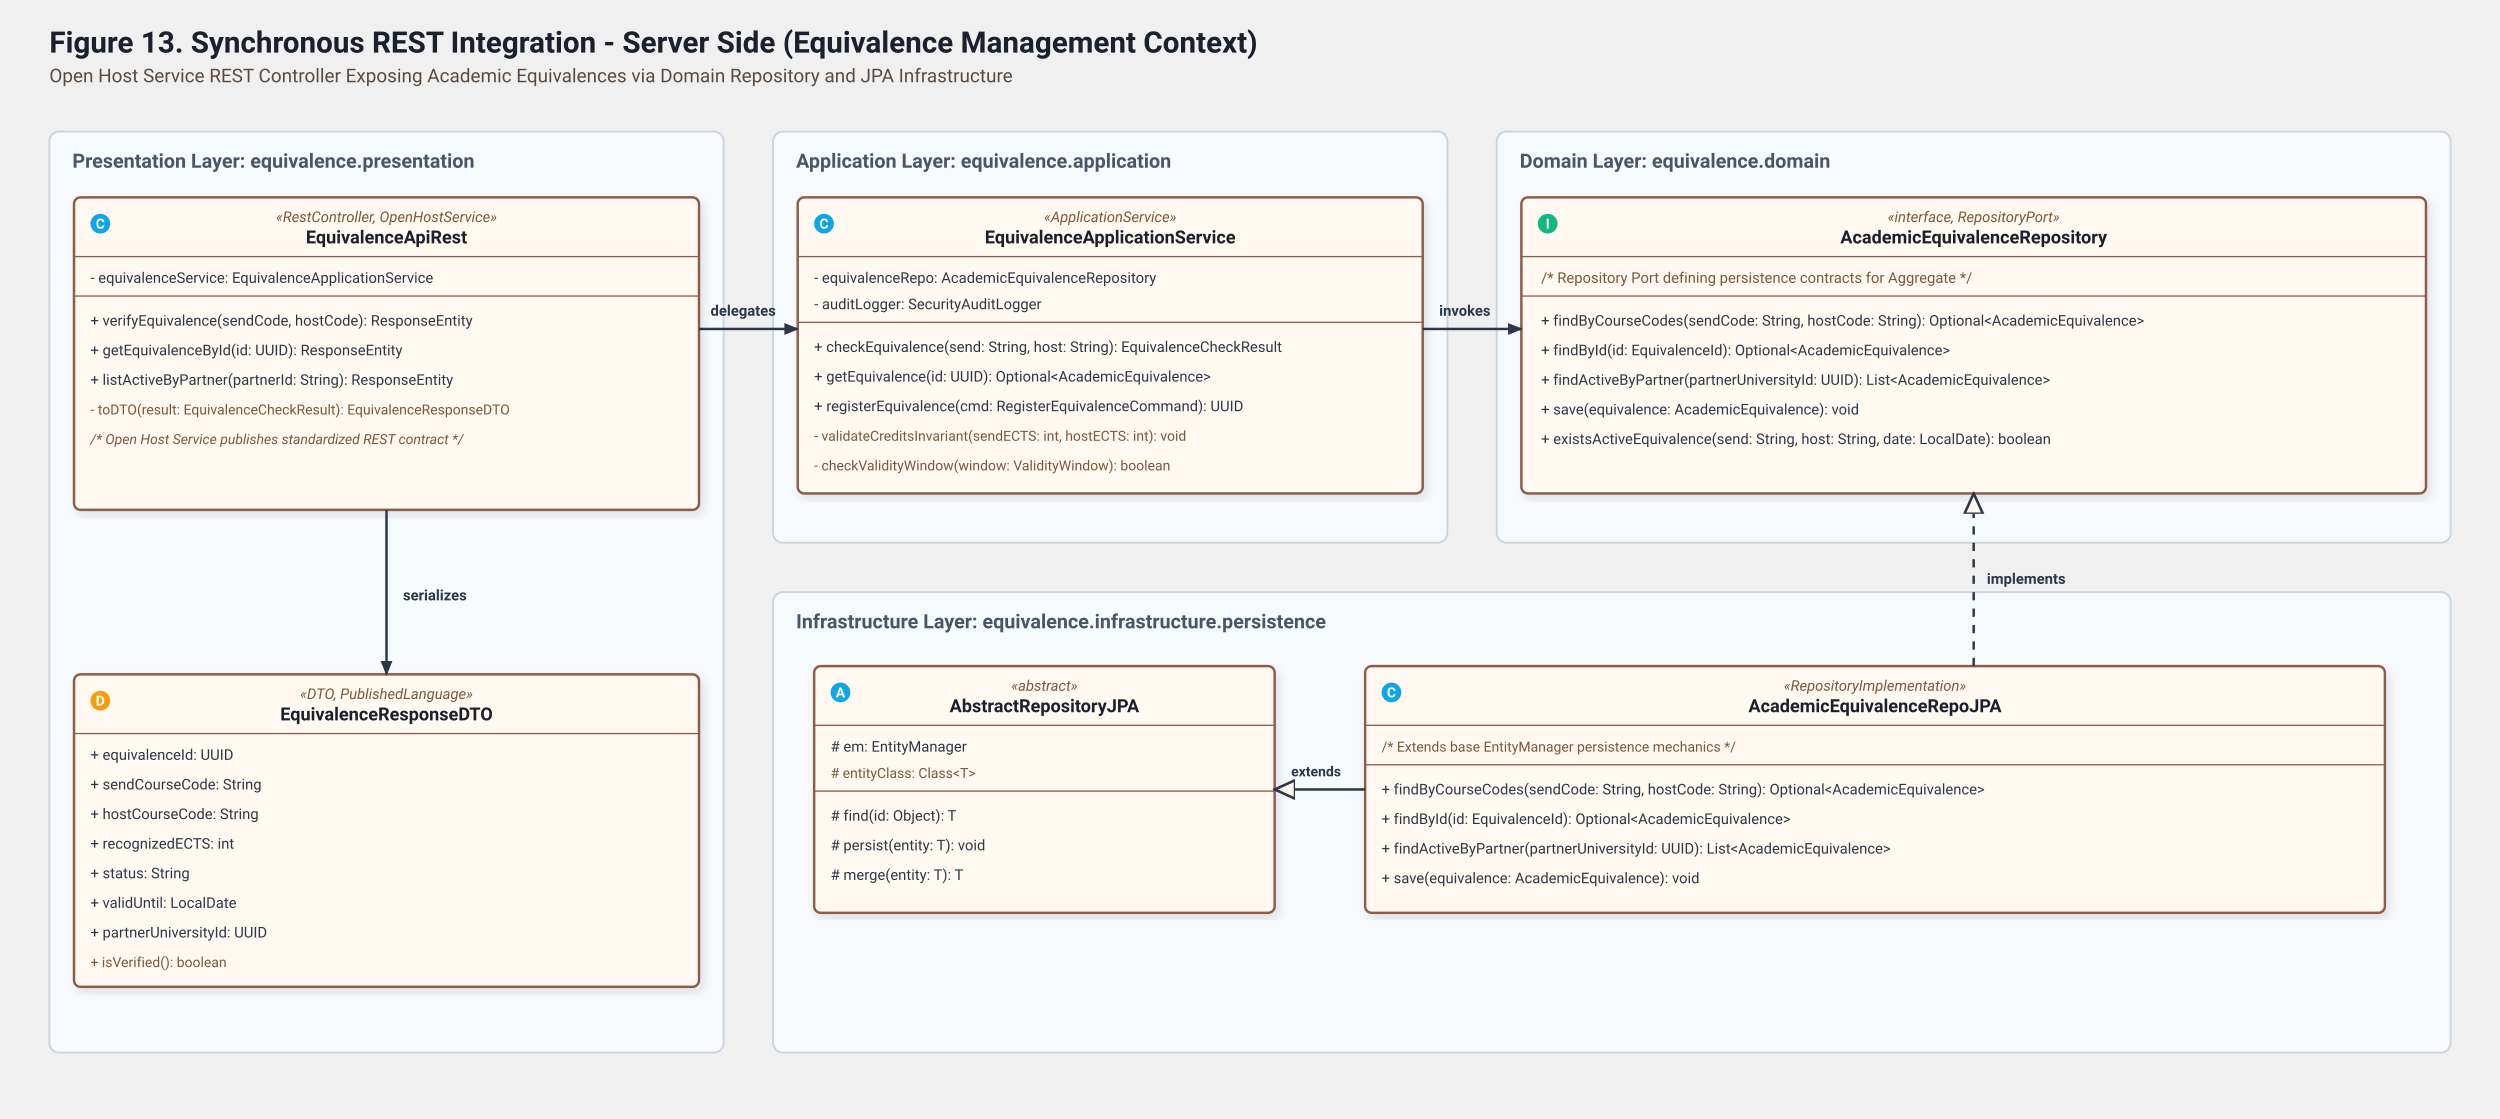
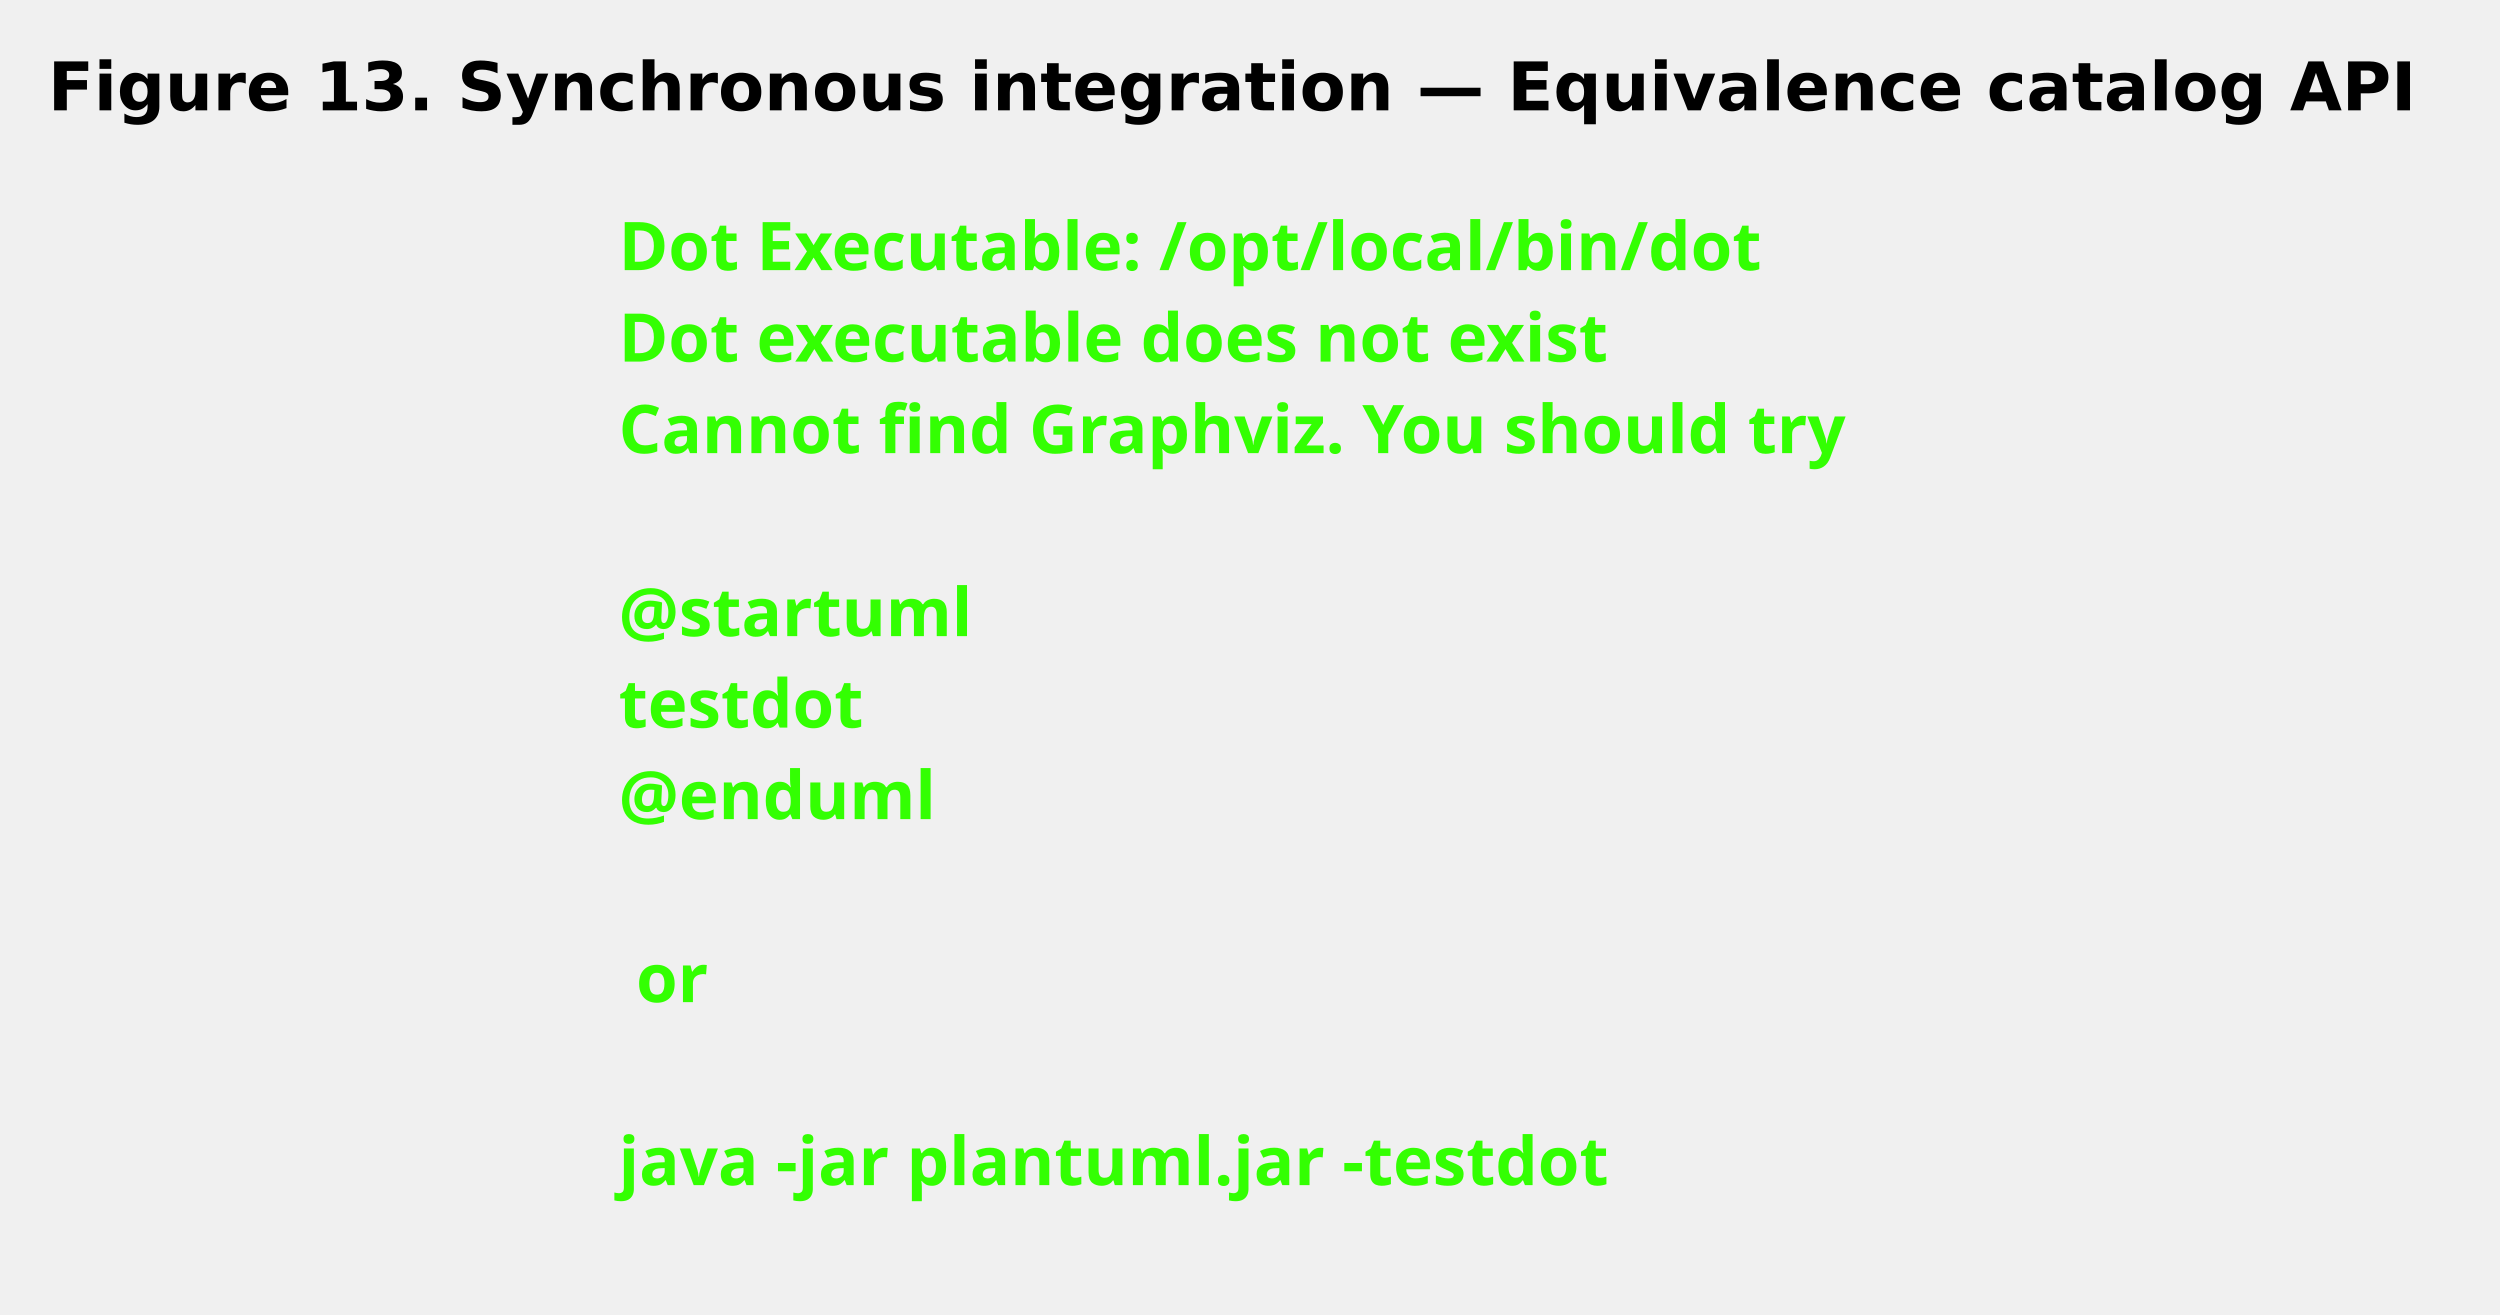
- <svg xmlns="http://www.w3.org/2000/svg" viewBox="0 0 1520 680" width="100%" height="100%" style="background-color: #FBF8F1; font-family: -apple-system, BlinkMacSystemFont, 'Segoe UI', Roboto, Helvetica, Arial, sans-serif;">
-   <defs>
-     <marker id="arrow" viewBox="0 0 10 10" refX="9" refY="5" markerWidth="6" markerHeight="6" orient="auto-start-reverse">
-       <path d="M 0 1 L 10 5 L 0 9 z" fill="#2D3748" />
-     </marker>
-     <marker id="gen-arrow" viewBox="0 0 12 12" refX="11" refY="6" markerWidth="9" markerHeight="9" orient="auto-start-reverse">
-       <polygon points="0,1 11,6 0,11" fill="#FFF9F2" stroke="#2D3748" stroke-width="1.4" />
-     </marker>
-     <marker id="impl-arrow" viewBox="0 0 12 12" refX="11" refY="6" markerWidth="9" markerHeight="9" orient="auto-start-reverse">
-       <polygon points="0,1 11,6 0,11" fill="#FFF9F2" stroke="#2D3748" stroke-width="1.4" />
-     </marker>
-     <filter id="shadow" x="-3%" y="-3%" width="106%" height="106%">
-       <feDropShadow dx="2" dy="3" stdDeviation="3" flood-opacity="0.10" />
-     </filter>
-   </defs>
-   <text x="30" y="32" font-size="18" font-weight="bold" fill="#1A202C">Figure 13. Synchronous REST Integration - Server Side (Equivalence Management Context)</text>
-   <text x="30" y="50" font-size="11.5" fill="#5A4A3E">Open Host Service REST Controller Exposing Academic Equivalences via Domain Repository and JPA Infrastructure</text>
-   <g transform="translate(30, 80)">
-     <rect x="0" y="0" width="410" height="560" rx="6" fill="#F7FAFC" stroke="#CBD5E0" stroke-width="1.2" />
-     <text x="14" y="22" font-size="12" font-weight="bold" fill="#4A5568">Presentation Layer: equivalence.presentation</text>
-     <g transform="translate(15, 40)">
-       <rect x="0" y="0" width="380" height="190" rx="4" fill="#FFF9F2" stroke="#8D5B4C" stroke-width="1.5" filter="url(#shadow)" />
-       <circle cx="16" cy="16" r="6" fill="#0EA5E9" />
-       <text x="16" y="19" text-anchor="middle" font-size="8.5" font-weight="bold" fill="#FFFFFF">C</text>
-       <text x="190" y="15" text-anchor="middle" font-size="9" font-style="italic" fill="#7A583A">«RestController, OpenHostService»</text>
-       <text x="190" y="28" text-anchor="middle" font-size="11" font-weight="bold" fill="#1A202C">EquivalenceApiRest</text>
-       <line x1="0" y1="36" x2="380" y2="36" stroke="#8D5B4C" stroke-width="0.8" />
-       <text x="10" y="52" font-size="9" fill="#2D3748">- equivalenceService: EquivalenceApplicationService</text>
-       <line x1="0" y1="60" x2="380" y2="60" stroke="#8D5B4C" stroke-width="0.8" />
-       <text x="10" y="78" font-size="9" fill="#2D3748">+ verifyEquivalence(sendCode, hostCode): ResponseEntity</text>
-       <text x="10" y="96" font-size="9" fill="#2D3748">+ getEquivalenceById(id: UUID): ResponseEntity</text>
-       <text x="10" y="114" font-size="9" fill="#2D3748">+ listActiveByPartner(partnerId: String): ResponseEntity</text>
-       <text x="10" y="132" font-size="8.5" fill="#7A583A">- toDTO(result: EquivalenceCheckResult): EquivalenceResponseDTO</text>
-       <text x="10" y="150" font-size="8.5" font-style="italic" fill="#7A583A">/* Open Host Service publishes standardized REST contract */</text>
+ <svg xmlns="http://www.w3.org/2000/svg" contentStyleType="text/css" data-diagram-type="CLASS" height="274px" preserveAspectRatio="none" style="width:521px;height:274px;background:#FFFFFF;" version="1.1" viewBox="0 0 521 274" width="521px" zoomAndPan="magnify">
+   <defs />
+   <g>
+     <g class="title" data-source-line="1">
+       <text fill="#000000" font-family="DejaVu Sans" font-size="14" font-weight="bold" lengthAdjust="spacing" textLength="493.527" x="10" y="22.995">Figure 13. Synchronous integration — Equivalence catalog API</text>
    </g>
-     <g transform="translate(15, 330)">
-       <rect x="0" y="0" width="380" height="190" rx="4" fill="#FFF9F2" stroke="#8D5B4C" stroke-width="1.5" filter="url(#shadow)" />
-       <circle cx="16" cy="16" r="6" fill="#F59E0B" />
-       <text x="16" y="19" text-anchor="middle" font-size="8.5" font-weight="bold" fill="#FFFFFF">D</text>
-       <text x="190" y="15" text-anchor="middle" font-size="9" font-style="italic" fill="#7A583A">«DTO, PublishedLanguage»</text>
-       <text x="190" y="28" text-anchor="middle" font-size="11" font-weight="bold" fill="#1A202C">EquivalenceResponseDTO</text>
-       <line x1="0" y1="36" x2="380" y2="36" stroke="#8D5B4C" stroke-width="0.8" />
-       <text x="10" y="52" font-size="9" fill="#2D3748">+ equivalenceId: UUID</text>
-       <text x="10" y="70" font-size="9" fill="#2D3748">+ sendCourseCode: String</text>
-       <text x="10" y="88" font-size="9" fill="#2D3748">+ hostCourseCode: String</text>
-       <text x="10" y="106" font-size="9" fill="#2D3748">+ recognizedECTS: int</text>
-       <text x="10" y="124" font-size="9" fill="#2D3748">+ status: String</text>
-       <text x="10" y="142" font-size="9" fill="#2D3748">+ validUntil: LocalDate</text>
-       <text x="10" y="160" font-size="9" fill="#2D3748">+ partnerUniversityId: UUID</text>
-       <text x="10" y="178" font-size="8.5" fill="#7A583A">+ isVerified(): boolean</text>
-     </g>
+     <text fill="#33FF02" font-family="sans-serif" font-size="14" font-weight="bold" lengthAdjust="spacing" textLength="238.433" x="128.926" y="56.297">Dot Executable: /opt/local/bin/dot</text>
+     <text fill="#33FF02" font-family="sans-serif" font-size="14" font-weight="bold" lengthAdjust="spacing" textLength="207.003" x="128.926" y="75.365">Dot executable does not exist</text>
+     <text fill="#33FF02" font-family="sans-serif" font-size="14" font-weight="bold" lengthAdjust="spacing" textLength="256.675" x="128.926" y="94.433">Cannot find Graphviz. You should try</text>
+     <text fill="#33FF02" font-family="sans-serif" font-size="14" font-weight="bold" lengthAdjust="spacing" textLength="3.64" x="128.926" y="113.501"> </text>
+     <text fill="#33FF02" font-family="sans-serif" font-size="14" font-weight="bold" lengthAdjust="spacing" textLength="73.696" x="128.926" y="132.569">@startuml</text>
+     <text fill="#33FF02" font-family="sans-serif" font-size="14" font-weight="bold" lengthAdjust="spacing" textLength="50.988" x="128.926" y="151.637">testdot</text>
+     <text fill="#33FF02" font-family="sans-serif" font-size="14" font-weight="bold" lengthAdjust="spacing" textLength="66.108" x="128.926" y="170.704">@enduml</text>
+     <text fill="#33FF02" font-family="sans-serif" font-size="14" font-weight="bold" lengthAdjust="spacing" textLength="3.64" x="128.926" y="189.772"> </text>
+     <text fill="#33FF02" font-family="sans-serif" font-size="14" font-weight="bold" lengthAdjust="spacing" textLength="15.022" x="132.566" y="208.84">or</text>
+     <text fill="#33FF02" font-family="sans-serif" font-size="14" font-weight="bold" lengthAdjust="spacing" textLength="3.64" x="128.926" y="227.908"> </text>
+     <text fill="#33FF02" font-family="sans-serif" font-size="14" font-weight="bold" lengthAdjust="spacing" textLength="206.303" x="128.926" y="246.976">java -jar plantuml.jar -testdot</text>
+     <text fill="#33FF02" font-family="sans-serif" font-size="14" font-weight="bold" lengthAdjust="spacing" textLength="3.64" x="128.926" y="266.044"> </text>
  </g>
-   <g transform="translate(470, 80)">
-     <rect x="0" y="0" width="410" height="250" rx="6" fill="#F7FAFC" stroke="#CBD5E0" stroke-width="1.2" />
-     <text x="14" y="22" font-size="12" font-weight="bold" fill="#4A5568">Application Layer: equivalence.application</text>
-     <g transform="translate(15, 40)">
-       <rect x="0" y="0" width="380" height="180" rx="4" fill="#FFF9F2" stroke="#8D5B4C" stroke-width="1.5" filter="url(#shadow)" />
-       <circle cx="16" cy="16" r="6" fill="#0EA5E9" />
-       <text x="16" y="19" text-anchor="middle" font-size="8.5" font-weight="bold" fill="#FFFFFF">C</text>
-       <text x="190" y="15" text-anchor="middle" font-size="9" font-style="italic" fill="#7A583A">«ApplicationService»</text>
-       <text x="190" y="28" text-anchor="middle" font-size="11" font-weight="bold" fill="#1A202C">EquivalenceApplicationService</text>
-       <line x1="0" y1="36" x2="380" y2="36" stroke="#8D5B4C" stroke-width="0.8" />
-       <text x="10" y="52" font-size="9" fill="#2D3748">- equivalenceRepo: AcademicEquivalenceRepository</text>
-       <text x="10" y="68" font-size="9" fill="#2D3748">- auditLogger: SecurityAuditLogger</text>
-       <line x1="0" y1="76" x2="380" y2="76" stroke="#8D5B4C" stroke-width="0.8" />
-       <text x="10" y="94" font-size="9" fill="#2D3748">+ checkEquivalence(send: String, host: String): EquivalenceCheckResult</text>
-       <text x="10" y="112" font-size="9" fill="#2D3748">+ getEquivalence(id: UUID): Optional&lt;AcademicEquivalence&gt;</text>
-       <text x="10" y="130" font-size="9" fill="#2D3748">+ registerEquivalence(cmd: RegisterEquivalenceCommand): UUID</text>
-       <text x="10" y="148" font-size="8.5" fill="#7A583A">- validateCreditsInvariant(sendECTS: int, hostECTS: int): void</text>
-       <text x="10" y="166" font-size="8.5" fill="#7A583A">- checkValidityWindow(window: ValidityWindow): boolean</text>
-     </g>
-   </g>
-   <g transform="translate(910, 80)">
-     <rect x="0" y="0" width="580" height="250" rx="6" fill="#F7FAFC" stroke="#CBD5E0" stroke-width="1.2" />
-     <text x="14" y="22" font-size="12" font-weight="bold" fill="#4A5568">Domain Layer: equivalence.domain</text>
-     <g transform="translate(15, 40)">
-       <rect x="0" y="0" width="550" height="180" rx="4" fill="#FFF9F2" stroke="#8D5B4C" stroke-width="1.5" filter="url(#shadow)" />
-       <circle cx="16" cy="16" r="6" fill="#10B981" />
-       <text x="16" y="19" text-anchor="middle" font-size="8.5" font-weight="bold" fill="#FFFFFF">I</text>
-       <text x="275" y="15" text-anchor="middle" font-size="9" font-style="italic" fill="#7A583A">«interface, RepositoryPort»</text>
-       <text x="275" y="28" text-anchor="middle" font-size="11" font-weight="bold" fill="#1A202C">AcademicEquivalenceRepository</text>
-       <line x1="0" y1="36" x2="550" y2="36" stroke="#8D5B4C" stroke-width="0.8" />
-       <text x="12" y="52" font-size="9" fill="#7A583A">/* Repository Port defining persistence contracts for Aggregate */</text>
-       <line x1="0" y1="60" x2="550" y2="60" stroke="#8D5B4C" stroke-width="0.8" />
-       <text x="12" y="78" font-size="9" fill="#2D3748">+ findByCourseCodes(sendCode: String, hostCode: String): Optional&lt;AcademicEquivalence&gt;</text>
-       <text x="12" y="96" font-size="9" fill="#2D3748">+ findById(id: EquivalenceId): Optional&lt;AcademicEquivalence&gt;</text>
-       <text x="12" y="114" font-size="9" fill="#2D3748">+ findActiveByPartner(partnerUniversityId: UUID): List&lt;AcademicEquivalence&gt;</text>
-       <text x="12" y="132" font-size="9" fill="#2D3748">+ save(equivalence: AcademicEquivalence): void</text>
-       <text x="12" y="150" font-size="9" fill="#2D3748">+ existsActiveEquivalence(send: String, host: String, date: LocalDate): boolean</text>
-     </g>
-   </g>
-   <g transform="translate(470, 360)">
-     <rect x="0" y="0" width="1020" height="280" rx="6" fill="#F7FAFC" stroke="#CBD5E0" stroke-width="1.2" />
-     <text x="14" y="22" font-size="12" font-weight="bold" fill="#4A5568">Infrastructure Layer: equivalence.infrastructure.persistence</text>
-     <g transform="translate(25, 45)">
-       <rect x="0" y="0" width="280" height="150" rx="4" fill="#FFF9F2" stroke="#8D5B4C" stroke-width="1.5" filter="url(#shadow)" />
-       <circle cx="16" cy="16" r="6" fill="#0EA5E9" />
-       <text x="16" y="19" text-anchor="middle" font-size="8.5" font-weight="bold" fill="#FFFFFF">A</text>
-       <text x="140" y="15" text-anchor="middle" font-size="9" font-style="italic" fill="#7A583A">«abstract»</text>
-       <text x="140" y="28" text-anchor="middle" font-size="11" font-weight="bold" fill="#1A202C">AbstractRepositoryJPA</text>
-       <line x1="0" y1="36" x2="280" y2="36" stroke="#8D5B4C" stroke-width="0.8" />
-       <text x="10" y="52" font-size="9" fill="#2D3748"># em: EntityManager</text>
-       <text x="10" y="68" font-size="8.5" fill="#7A583A"># entityClass: Class&lt;T&gt;</text>
-       <line x1="0" y1="76" x2="280" y2="76" stroke="#8D5B4C" stroke-width="0.8" />
-       <text x="10" y="94" font-size="9" fill="#2D3748"># find(id: Object): T</text>
-       <text x="10" y="112" font-size="9" fill="#2D3748"># persist(entity: T): void</text>
-       <text x="10" y="130" font-size="9" fill="#2D3748"># merge(entity: T): T</text>
-     </g>
-     <g transform="translate(360, 45)">
-       <rect x="0" y="0" width="620" height="150" rx="4" fill="#FFF9F2" stroke="#8D5B4C" stroke-width="1.5" filter="url(#shadow)" />
-       <circle cx="16" cy="16" r="6" fill="#0EA5E9" />
-       <text x="16" y="19" text-anchor="middle" font-size="8.5" font-weight="bold" fill="#FFFFFF">C</text>
-       <text x="310" y="15" text-anchor="middle" font-size="9" font-style="italic" fill="#7A583A">«RepositoryImplementation»</text>
-       <text x="310" y="28" text-anchor="middle" font-size="11" font-weight="bold" fill="#1A202C">AcademicEquivalenceRepoJPA</text>
-       <line x1="0" y1="36" x2="620" y2="36" stroke="#8D5B4C" stroke-width="0.8" />
-       <text x="10" y="52" font-size="8.5" fill="#7A583A">/* Extends base EntityManager persistence mechanics */</text>
-       <line x1="0" y1="60" x2="620" y2="60" stroke="#8D5B4C" stroke-width="0.8" />
-       <text x="10" y="78" font-size="9" fill="#2D3748">+ findByCourseCodes(sendCode: String, hostCode: String): Optional&lt;AcademicEquivalence&gt;</text>
-       <text x="10" y="96" font-size="9" fill="#2D3748">+ findById(id: EquivalenceId): Optional&lt;AcademicEquivalence&gt;</text>
-       <text x="10" y="114" font-size="9" fill="#2D3748">+ findActiveByPartner(partnerUniversityId: UUID): List&lt;AcademicEquivalence&gt;</text>
-       <text x="10" y="132" font-size="9" fill="#2D3748">+ save(equivalence: AcademicEquivalence): void</text>
-     </g>
-   </g>
-   <line x1="235" y1="310" x2="235" y2="410" stroke="#2D3748" stroke-width="1.5" marker-end="url(#arrow)" />
-   <text x="245" y="365" font-size="9" font-weight="bold" fill="#2D3748">serializes</text>
-   <line x1="425" y1="200" x2="485" y2="200" stroke="#2D3748" stroke-width="1.5" marker-end="url(#arrow)" />
-   <text x="432" y="192" font-size="9" font-weight="bold" fill="#2D3748">delegates</text>
-   <line x1="865" y1="200" x2="925" y2="200" stroke="#2D3748" stroke-width="1.5" marker-end="url(#arrow)" />
-   <text x="875" y="192" font-size="9" font-weight="bold" fill="#2D3748">invokes</text>
-   <line x1="830" y1="480" x2="775" y2="480" stroke="#2D3748" stroke-width="1.5" marker-end="url(#gen-arrow)" />
-   <text x="785" y="472" font-size="8.5" font-weight="bold" fill="#2D3748">extends</text>
-   <line x1="1200" y1="405" x2="1200" y2="300" stroke="#2D3748" stroke-width="1.5" stroke-dasharray="5,5" marker-end="url(#impl-arrow)" />
-   <text x="1208" y="355" font-size="9" font-weight="bold" fill="#2D3748">implements</text>
</svg>
